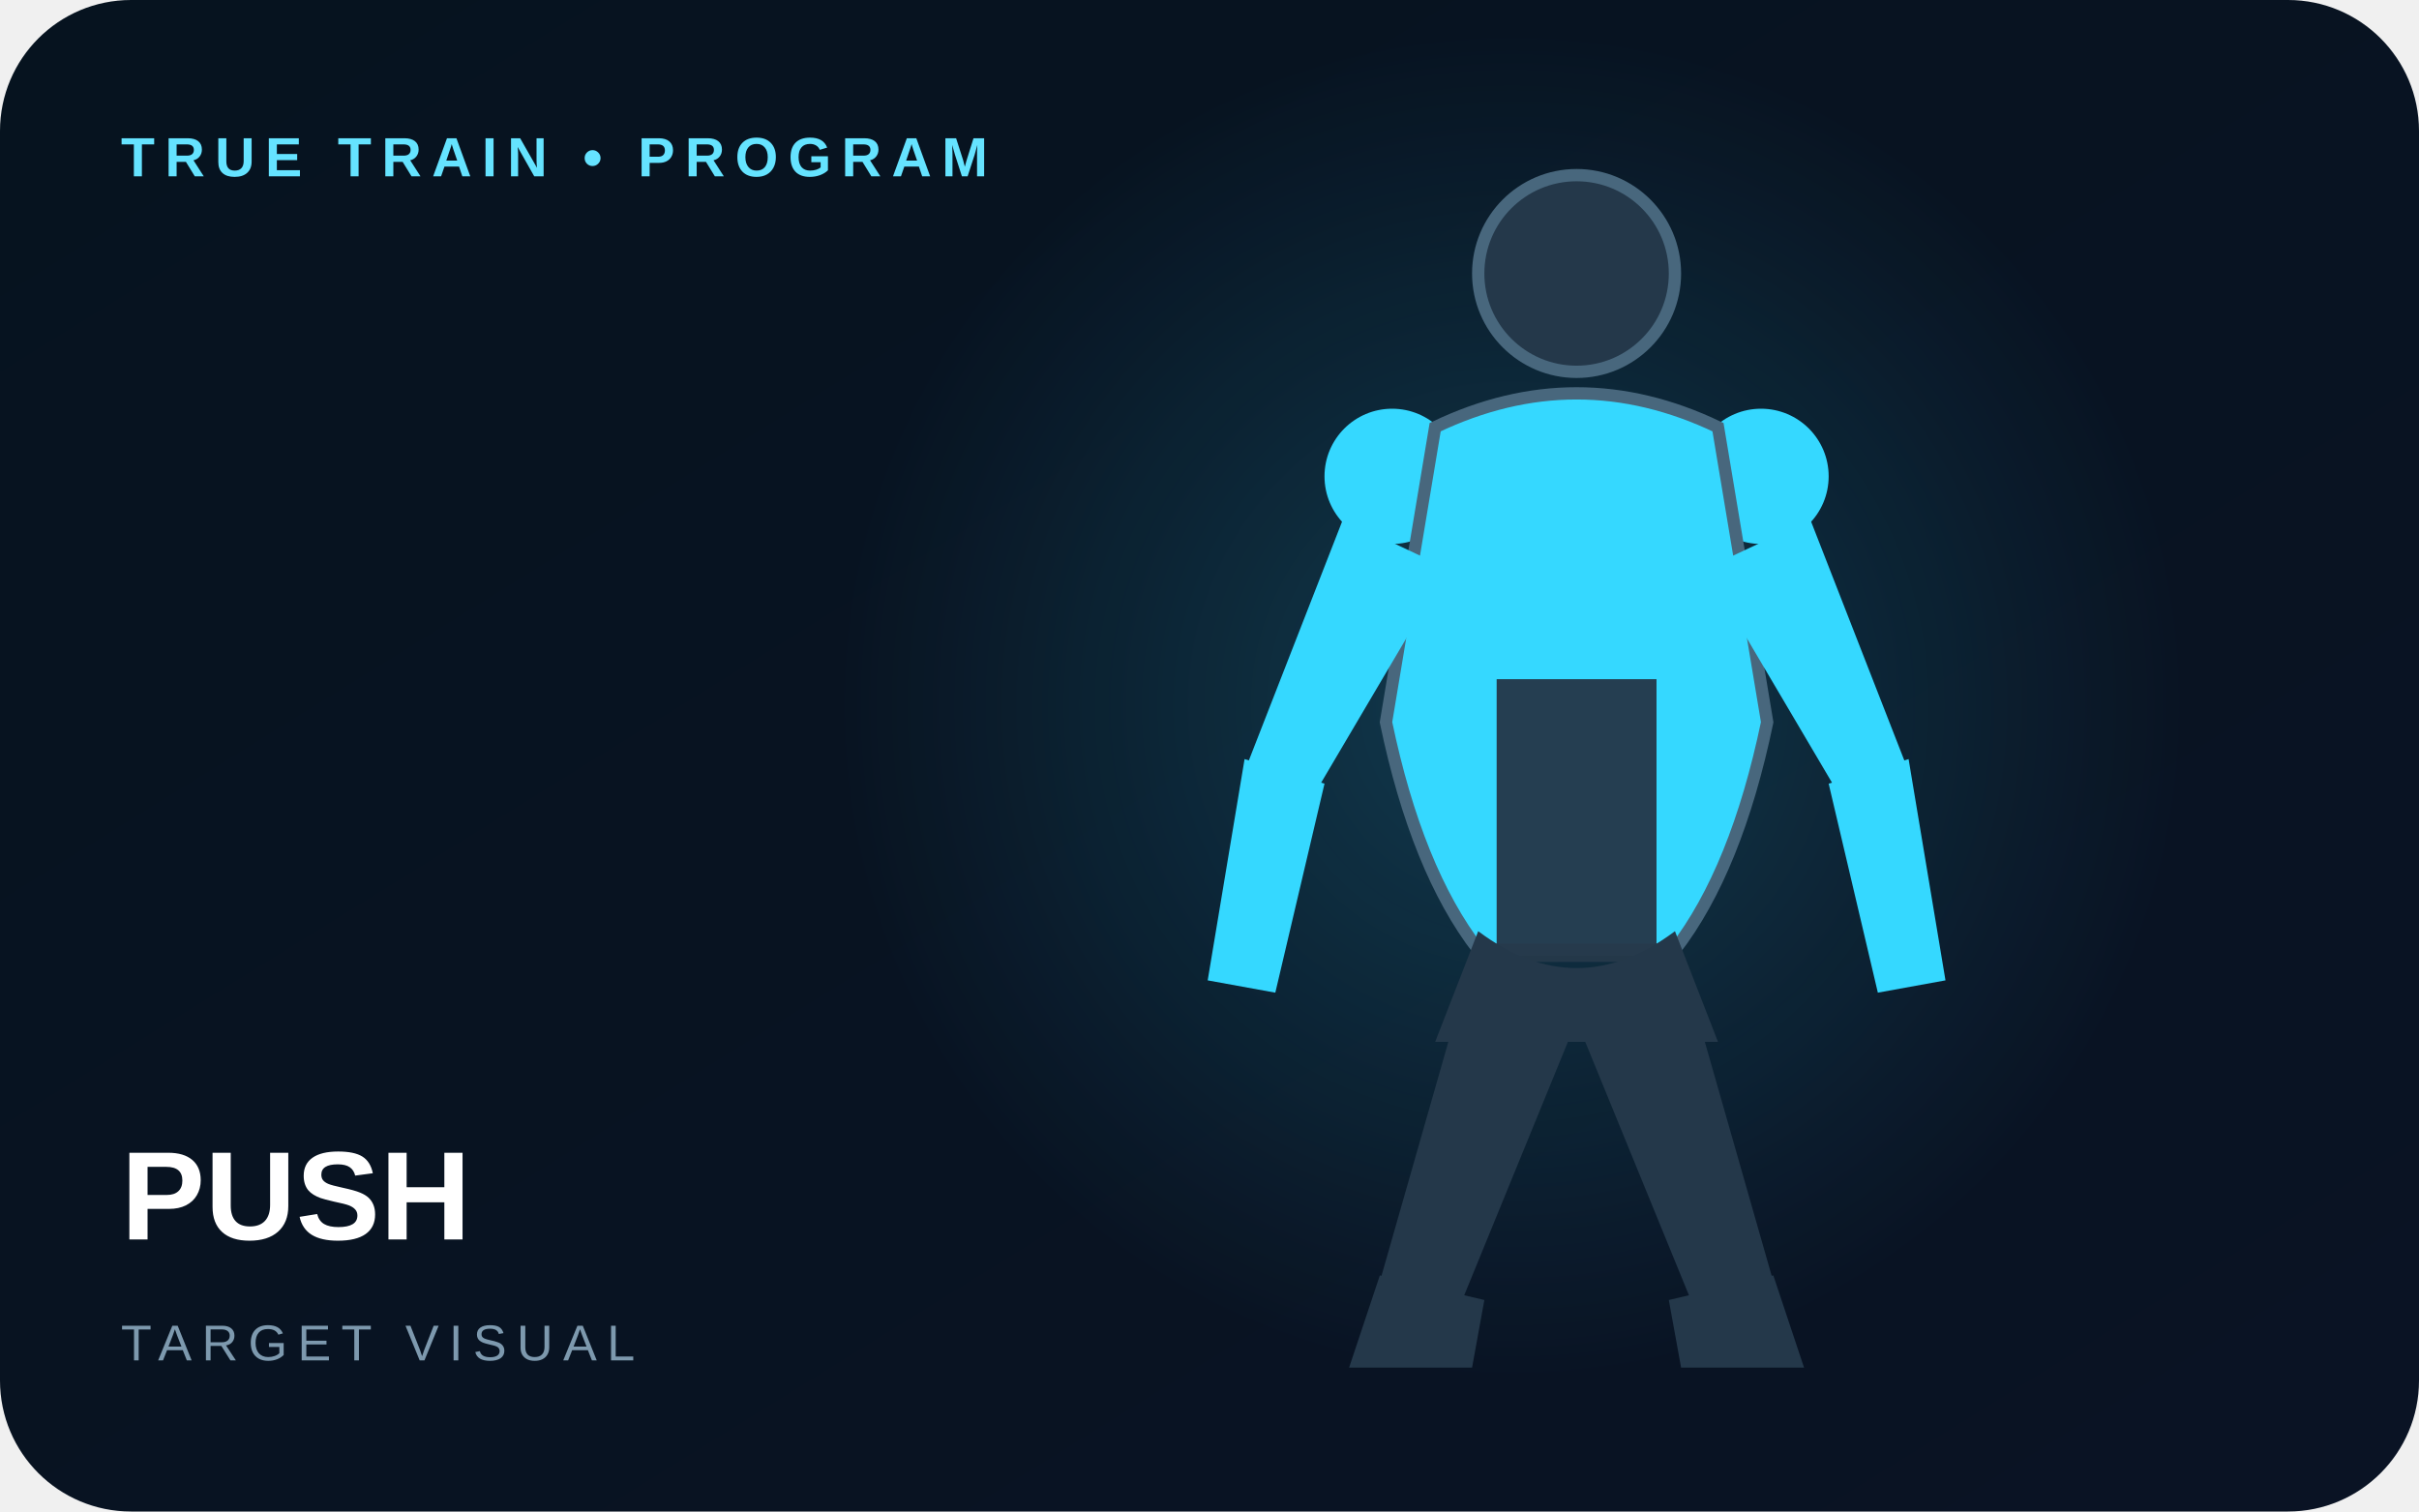
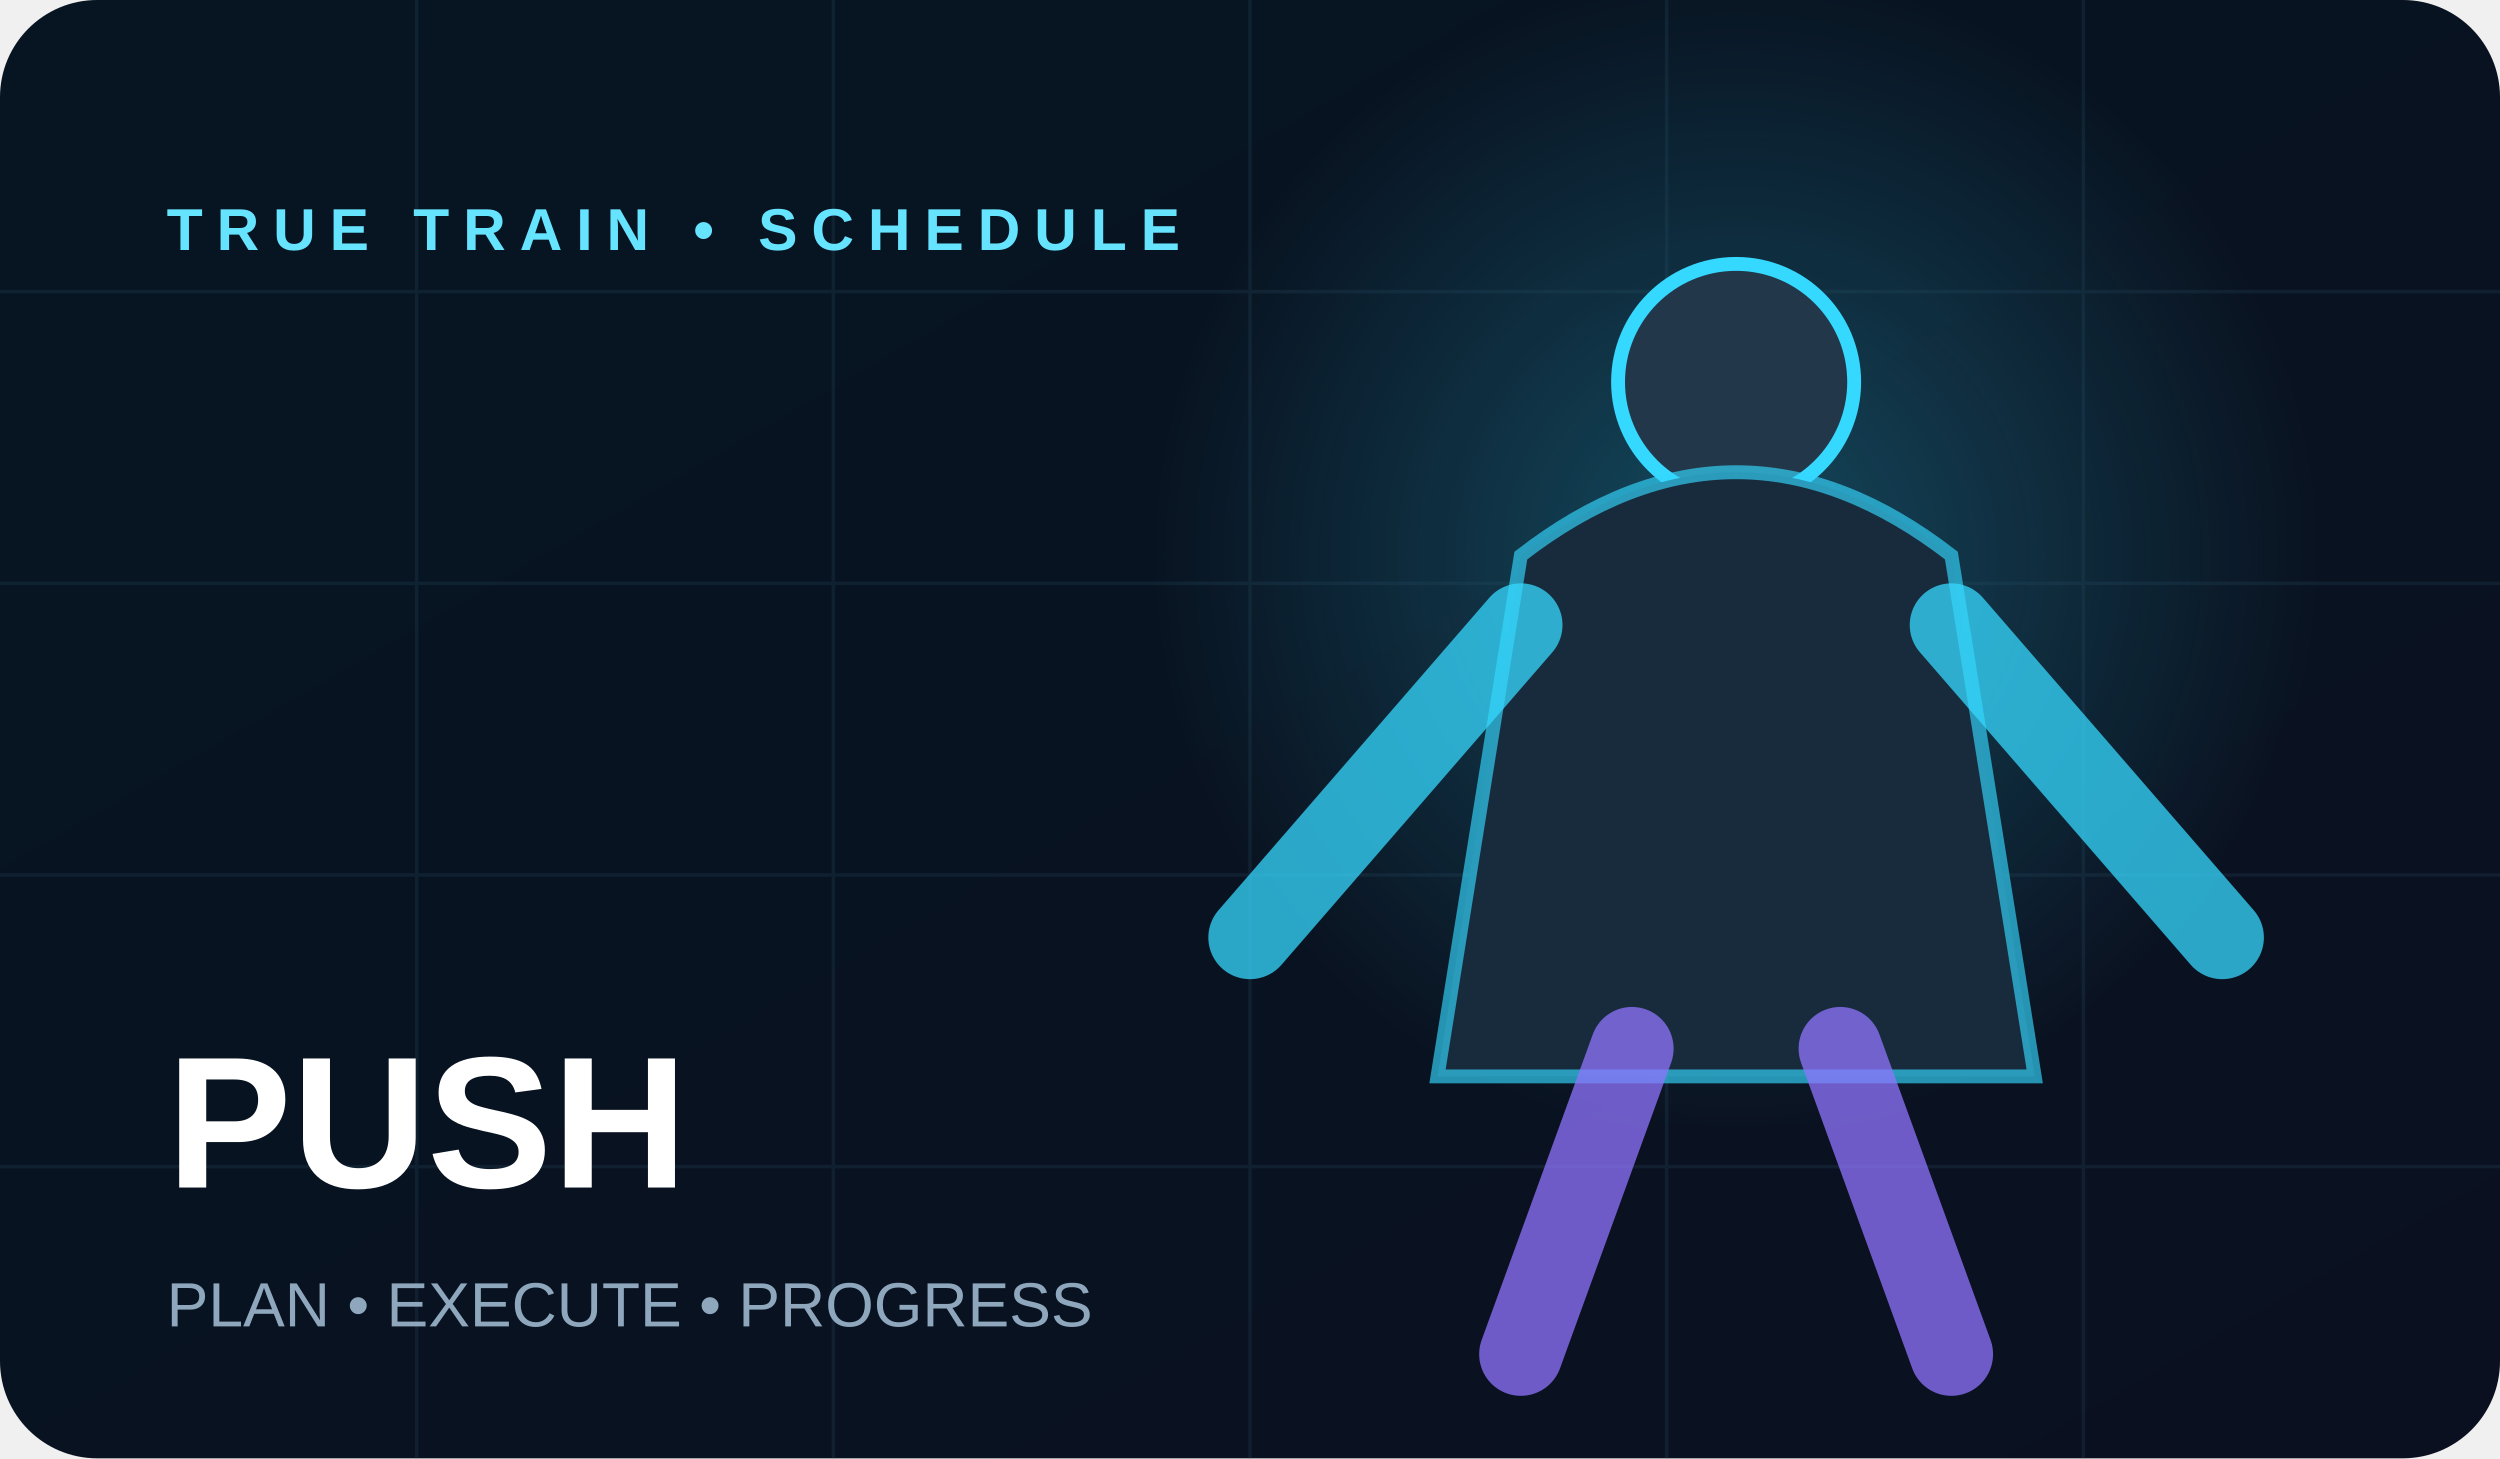
- <svg xmlns="http://www.w3.org/2000/svg" viewBox="0 0 480 300">
+ <svg xmlns="http://www.w3.org/2000/svg" viewBox="0 0 720 420">
  <defs>
-     <linearGradient id="bg" x1="0" y1="0" x2="1" y2="1">
-       <stop stop-color="#06131f" />
-       <stop offset="1" stop-color="#0a1324" />
+     <linearGradient id="g" x1="0" y1="0" x2="1" y2="1">
+       <stop stop-color="#061521" />
+       <stop offset="1" stop-color="#0b1020" />
    </linearGradient>
-     <radialGradient id="h">
-       <stop stop-color="#35D8FF" stop-opacity=".2" />
-       <stop offset="1" stop-color="#35D8FF" stop-opacity="0" />
+     <radialGradient id="r">
+       <stop stop-color="#35d8ff" stop-opacity=".28" />
+       <stop offset="1" stop-color="#35d8ff" stop-opacity="0" />
    </radialGradient>
  </defs>
-   <rect width="480" height="300" rx="26" fill="url(#bg)" />
-   <circle cx="300" cy="140" r="135" fill="url(#h)" />
-   <g transform="translate(225 25) scale(1.22)">
-     <circle cx="72" cy="24" r="16" fill="#24384A" stroke="#48677d" stroke-width="2" />
-     <circle cx="42" cy="57" r="11" fill="#35D8FF" />
-     <circle cx="102" cy="57" r="11" fill="#35D8FF" />
-     <path d="M49 49 Q72 38 95 49 L103 97 Q98 121 88 134 H56 Q46 121 41 97Z" fill="#35D8FF" stroke="#48677d" stroke-width="2" />
-     <path d="M59 90h26v46H59z" rx="8" fill="#24384A" opacity=".96" />
-     <path d="M34 64 18 105l10 6 23-39Z" fill="#35D8FF" />
-     <path d="M110 64 126 105l-10 6-23-39Z" fill="#35D8FF" />
-     <path d="M18 103 12 139l11 2 8-34Z" fill="#35D8FF" />
-     <path d="M126 103 132 139l-11 2-8-34Z" fill="#35D8FF" />
-     <path d="M56 131q16 12 32 0l7 18H49Z" fill="#24384A" />
-     <path d="M52 146 40 188l13 4 18-44Z" fill="#24384A" />
-     <path d="M92 146 104 188l-13 4-18-44Z" fill="#24384A" />
-     <path d="M40 187 35 202h20l2-11Z" fill="#24384A" />
-     <path d="M104 187 109 202H89l-2-11Z" fill="#24384A" />
+   <rect width="720" height="420" rx="28" fill="url(#g)" />
+   <circle cx="500" cy="160" r="170" fill="url(#r)" />
+   <g opacity=".22" stroke="#2a5268">
+     <path d="M0 84h720M0 168h720M0 252h720M0 336h720" />
+     <path d="M120 0v420M240 0v420M360 0v420M480 0v420M600 0v420" />
  </g>
-   <text x="24" y="35" fill="#65E3FF" font-family="Arial" font-size="11" font-weight="800" letter-spacing="2">TRUE TRAIN • PROGRAM</text>
-   <text x="24" y="246" fill="#fff" font-family="Arial" font-size="25" font-weight="800">PUSH</text>
-   <text x="24" y="270" fill="#7d99ae" font-family="Arial" font-size="10" letter-spacing="2">TARGET VISUAL</text>
+   <circle cx="500" cy="110" r="34" fill="#22384a" stroke="#35d8ff" stroke-width="4" />
+   <path d="M438 160q62-48 124 0l24 150H414Z" fill="#172b3c" stroke="#35d8ff" stroke-opacity=".65" stroke-width="4" />
+   <path d="M438 180 360 270M562 180 640 270" stroke="#35d8ff" stroke-width="24" stroke-linecap="round" opacity=".75" />
+   <path d="M470 302 438 390M530 302 562 390" stroke="#8f74ff" stroke-width="24" stroke-linecap="round" opacity=".75" />
+   <text x="48" y="72" fill="#65e3ff" font-family="Arial" font-size="17" font-weight="700" letter-spacing="4">TRUE TRAIN • SCHEDULE</text>
+   <text x="48" y="342" fill="#fff" font-family="Arial" font-size="54" font-weight="800">PUSH</text>
+   <text x="48" y="382" fill="#8ea7bd" font-family="Arial" font-size="18">PLAN • EXECUTE • PROGRESS</text>
</svg>
